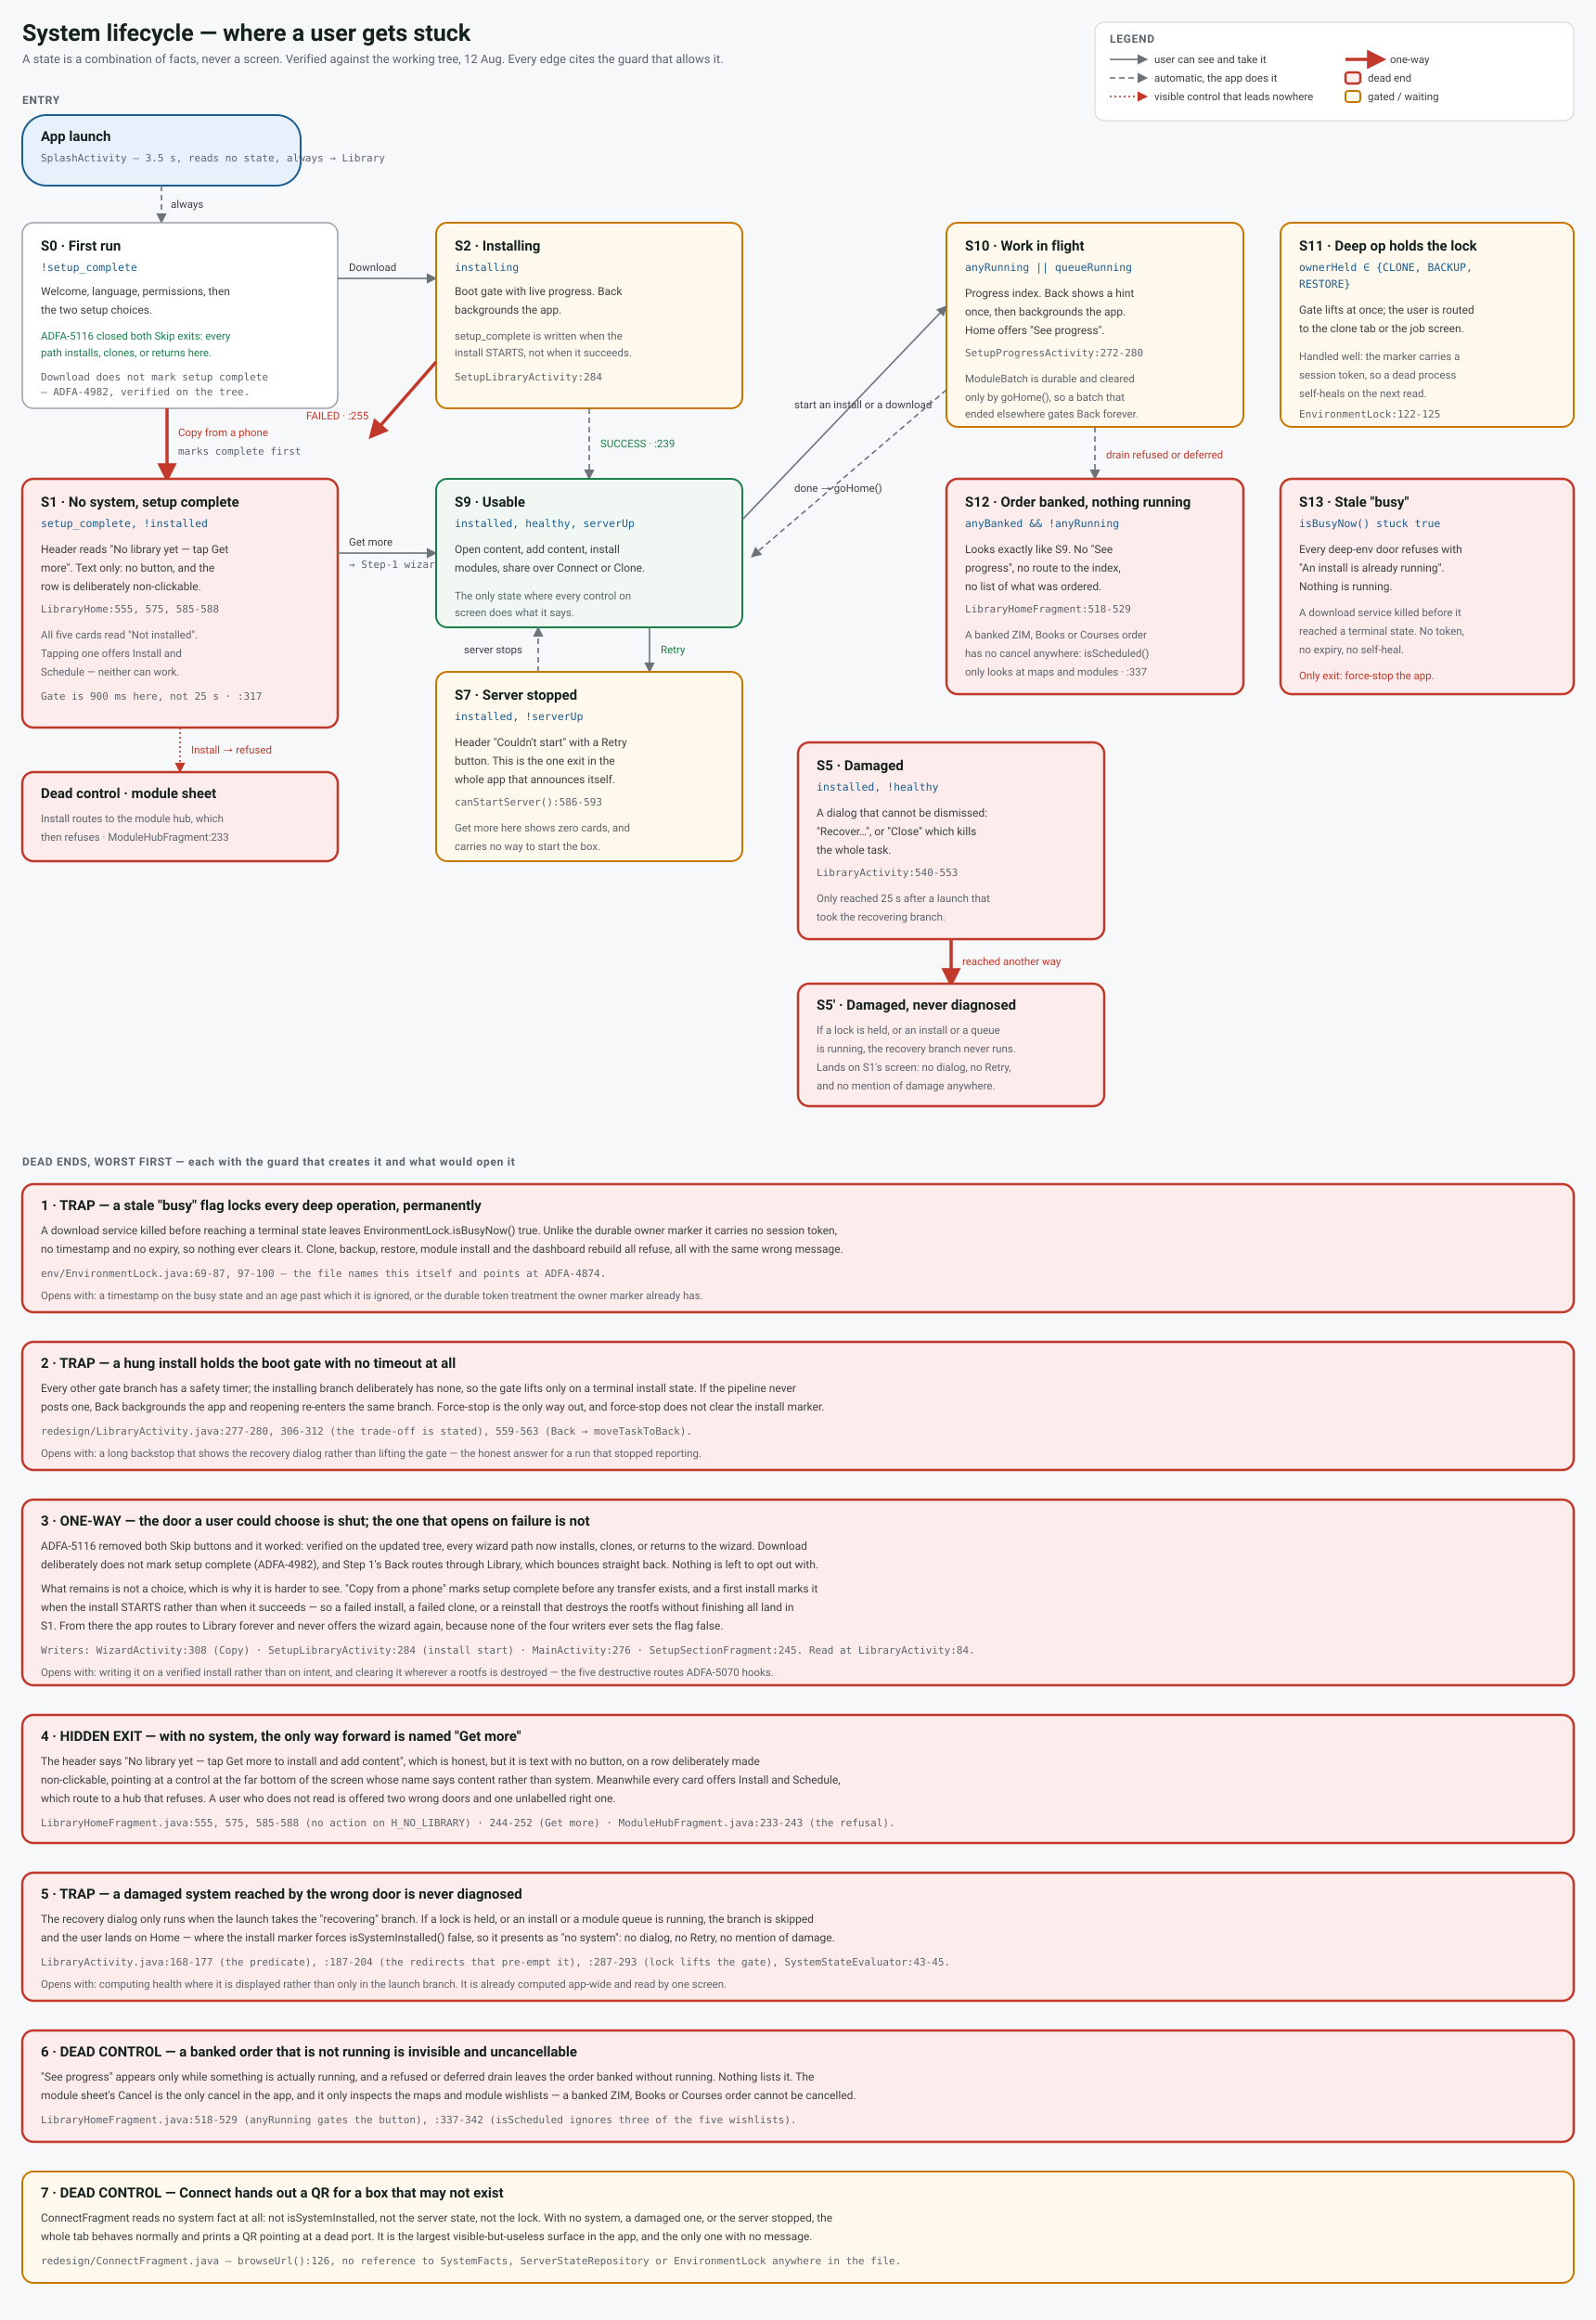
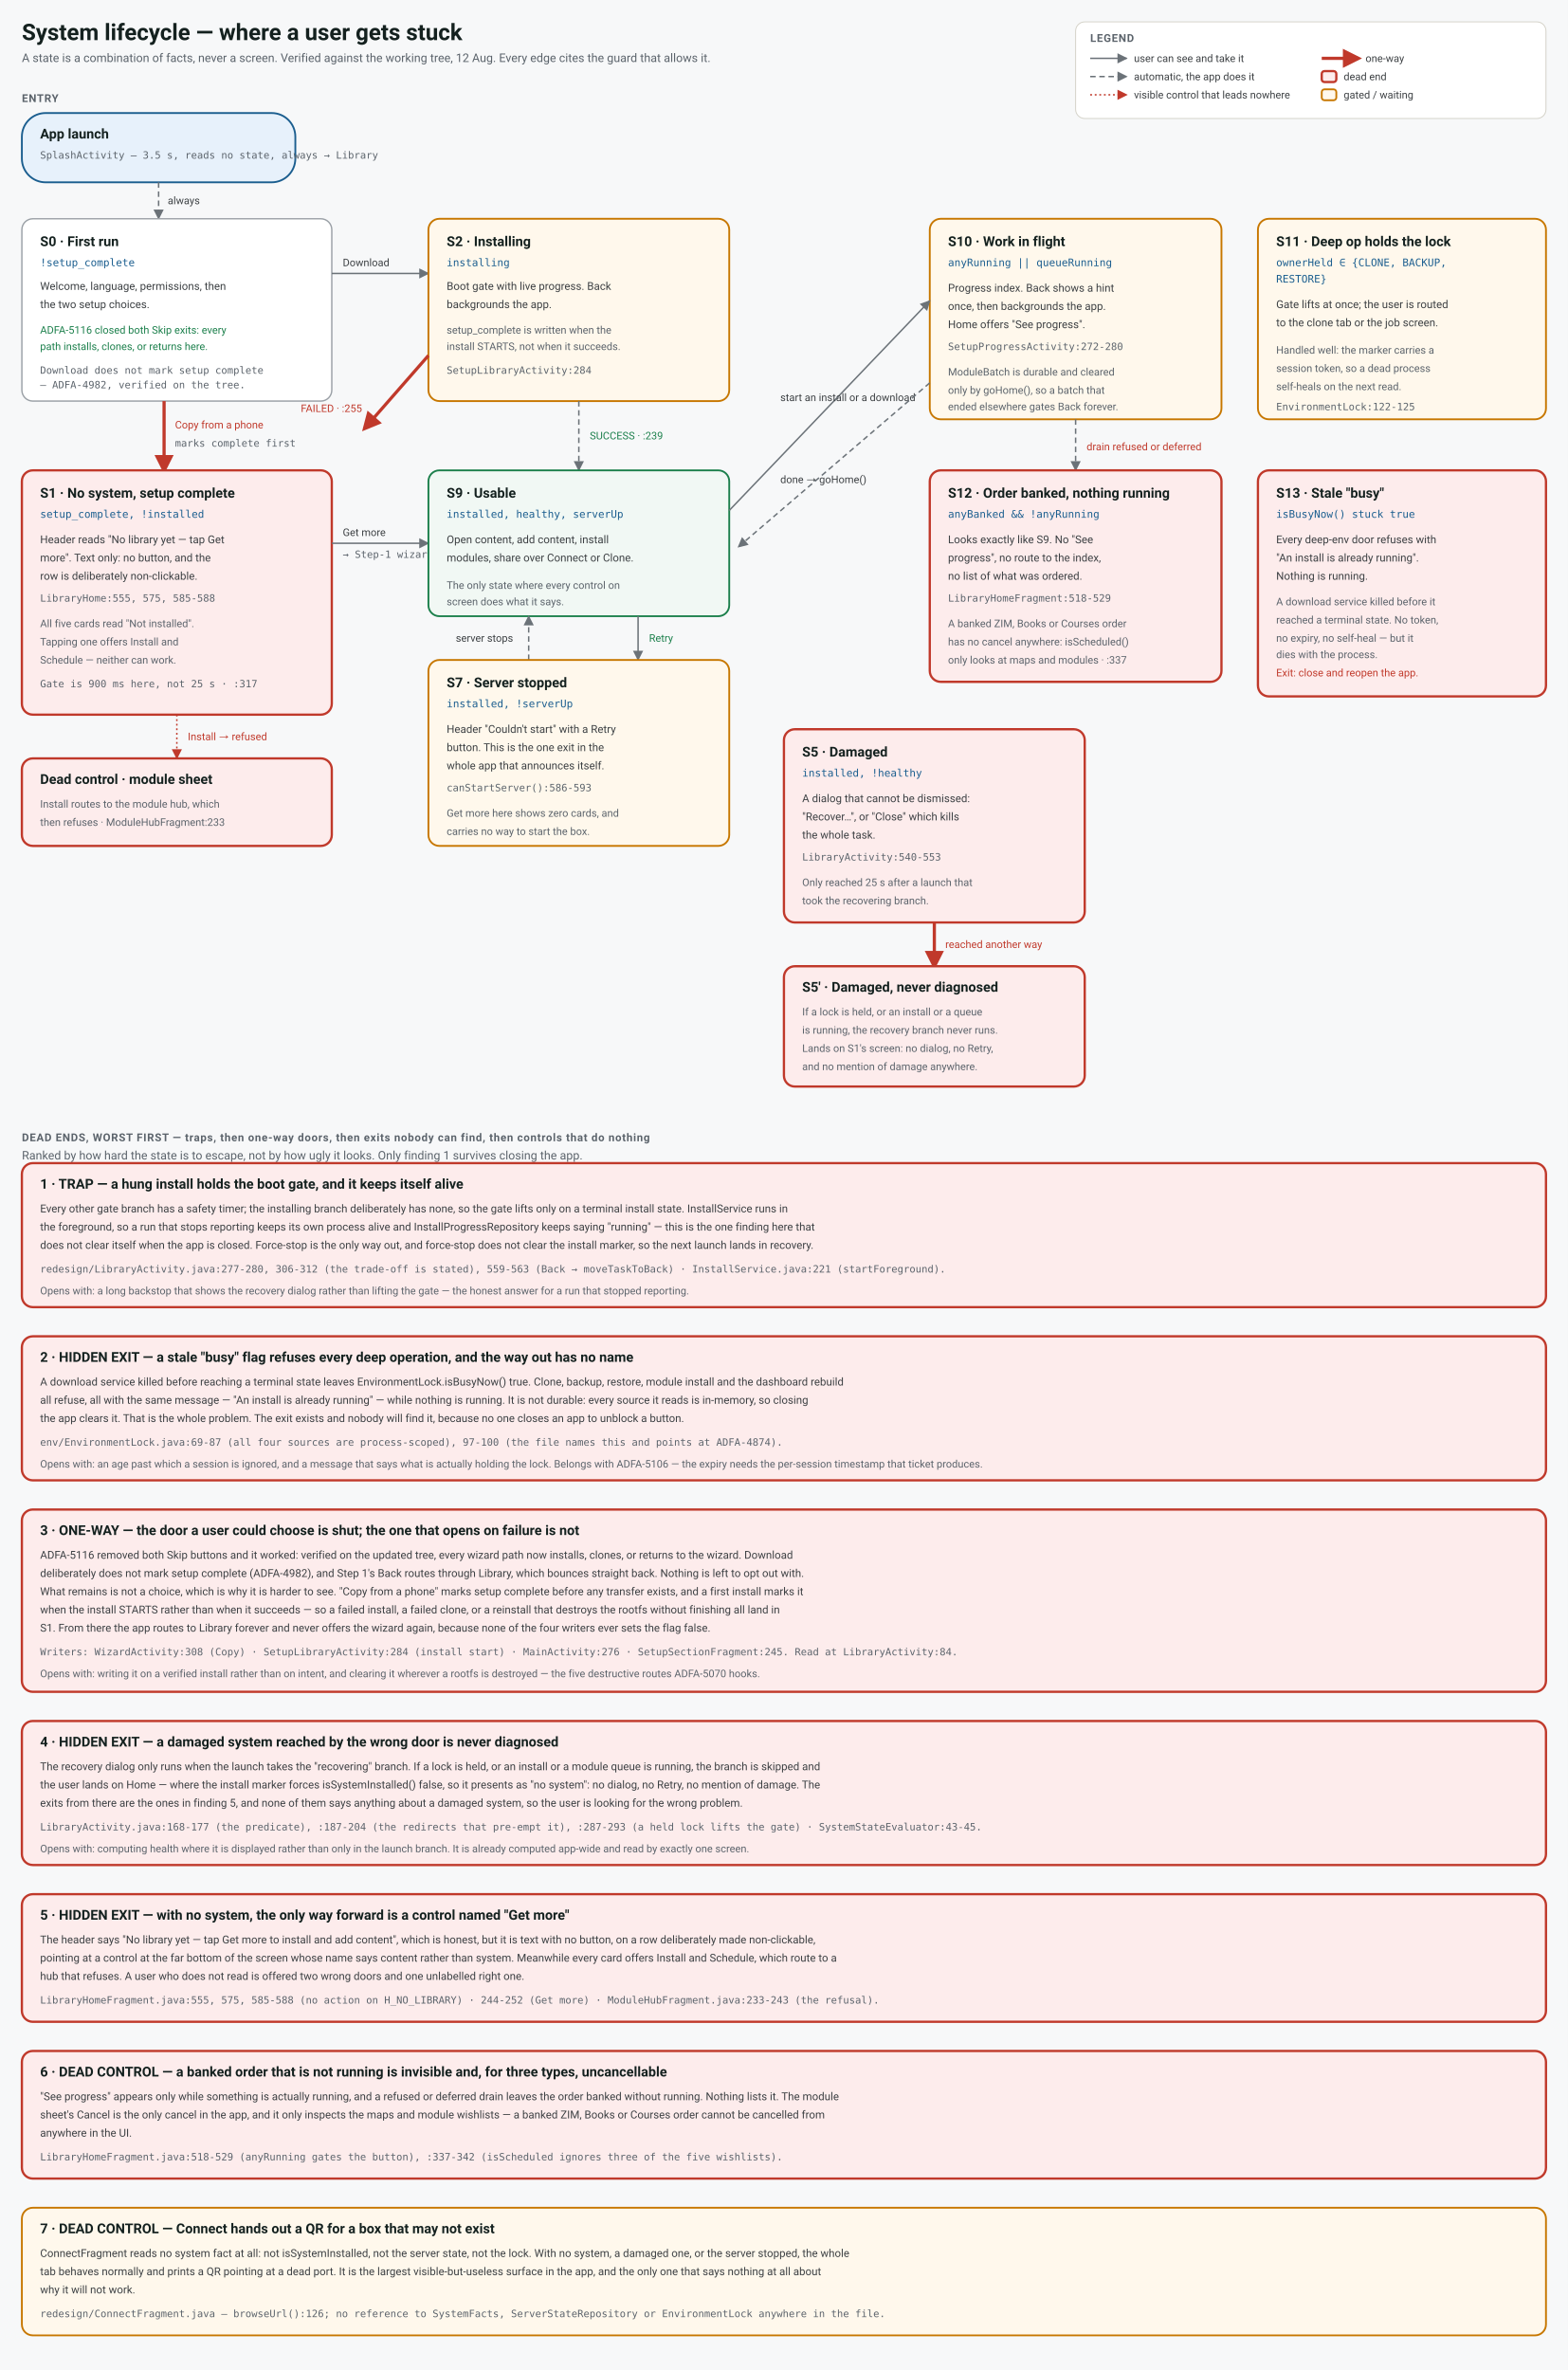
- <svg xmlns="http://www.w3.org/2000/svg" viewBox="0 0 1720 2500" width="1720" height="2500" font-family="Segoe UI, Roboto, Helvetica, Arial, sans-serif">
+ <svg xmlns="http://www.w3.org/2000/svg" viewBox="0 0 1720 2600" width="1720" height="2600" font-family="Segoe UI, Roboto, Helvetica, Arial, sans-serif">
  <style>
  .bg     { fill: #F7F8F9; }
  .st     { fill: #FFFFFF; stroke: #9AA0A6; stroke-width: 1.5; }
  .st-ok  { fill: #F1F8F4; stroke: #1B7F4B; stroke-width: 2; }
  .st-bad { fill: #FDECEC; stroke: #C0392B; stroke-width: 2.5; }
  .st-warn{ fill: #FFF8EC; stroke: #C77700; stroke-width: 2; }
  .entry  { fill: #E7F1FB; stroke: #1B5E8F; stroke-width: 2; }
  .h1     { font-size: 25px; font-weight: 600; fill: #14211F; }
  .h2     { font-size: 15px; font-weight: 600; fill: #14211F; }
  .h3     { font-size: 12px; font-weight: 600; fill: #5B636B; letter-spacing: .06em; }
  .facts  { font-size: 11.5px; fill: #1B5E8F; font-family: Consolas, monospace; }
  .can    { font-size: 12px; fill: #3C4043; }
  .note   { font-size: 11.5px; fill: #5B636B; }
  .code   { font-size: 11px; fill: #5B636B; font-family: Consolas, monospace; }
  .lbl    { font-size: 11.5px; fill: #3C4043; }
  .lblg   { font-size: 11.5px; fill: #1B7F4B; }
  .lblr   { font-size: 11.5px; fill: #C0392B; }
  .sub    { font-size: 13px; fill: #5B636B; }
  .e      { fill: none; stroke: #6B7278; stroke-width: 1.6; }
  .e-auto { fill: none; stroke: #6B7278; stroke-width: 1.6; stroke-dasharray: 6 4; }
  .e-dead { fill: none; stroke: #C0392B; stroke-width: 1.6; stroke-dasharray: 2 3; }
  .e-one  { fill: none; stroke: #C0392B; stroke-width: 3.5; }
</style>
  <defs>
    <marker id="a" viewBox="0 0 10 10" refX="9" refY="5" markerWidth="7" markerHeight="7" orient="auto-start-reverse">
      <path d="M0,0 L10,5 L0,10 z" fill="#6B7278" />
    </marker>
    <marker id="ar" viewBox="0 0 10 10" refX="9" refY="5" markerWidth="7" markerHeight="7" orient="auto-start-reverse">
      <path d="M0,0 L10,5 L0,10 z" fill="#C0392B" />
    </marker>
    <marker id="aw" viewBox="0 0 10 10" refX="8" refY="5" markerWidth="6" markerHeight="6" orient="auto-start-reverse">
      <path d="M0,0 L10,5 L0,10 z" fill="#C0392B" />
    </marker>
  </defs>
-   <rect class="bg" x="0" y="0" width="1720" height="2500" />
+   <rect class="bg" x="0" y="0" width="1720" height="2600" />
  <text class="h1" x="24" y="44">System lifecycle — where a user gets stuck</text>
  <text class="sub" x="24" y="68">A state is a combination of facts, never a screen. Verified against the working tree, 12 Aug. Every edge cites the guard that allows it.</text>
  <rect x="1180" y="24" width="516" height="106" rx="10" fill="#FFFFFF" stroke="#D3D1C7" />
  <text class="h3" x="1196" y="46">LEGEND</text>
  <line class="e" x1="1196" y1="64" x2="1236" y2="64" marker-end="url(#a)" />
  <text class="lbl" x="1244" y="68">user can see and take it</text>
  <line class="e-auto" x1="1196" y1="84" x2="1236" y2="84" marker-end="url(#a)" />
  <text class="lbl" x="1244" y="88">automatic, the app does it</text>
  <line class="e-dead" x1="1196" y1="104" x2="1236" y2="104" marker-end="url(#ar)" />
  <text class="lbl" x="1244" y="108">visible control that leads nowhere</text>
  <line class="e-one" x1="1450" y1="64" x2="1490" y2="64" marker-end="url(#aw)" />
  <text class="lbl" x="1498" y="68">one-way</text>
  <rect class="st-bad" x="1450" y="78" width="16" height="12" rx="3" />
  <text class="lbl" x="1474" y="88">dead end</text>
  <rect class="st-warn" x="1450" y="98" width="16" height="12" rx="3" />
  <text class="lbl" x="1474" y="108">gated / waiting</text>
  <text class="h3" x="24" y="112">ENTRY</text>
  <rect class="entry" x="24" y="124" width="300" height="76" rx="26" />
  <text class="h2" x="44" y="152">App launch</text>
  <text class="code" x="44" y="174">SplashActivity — 3.5 s, reads no state, always → Library</text>
  <path class="e-auto" d="M174,200 L174,240" marker-end="url(#a)" />
  <text class="lbl" x="184" y="224">always</text>
  <rect class="st" x="24" y="240" width="340" height="200" rx="12" />
  <text class="h2" x="44" y="270">S0 · First run</text>
  <text class="facts" x="44" y="292">!setup_complete</text>
  <text class="can" x="44" y="318">Welcome, language, permissions, then</text>
  <text class="can" x="44" y="338">the two setup choices.</text>
  <text class="lblg" x="44" y="366">ADFA-5116 closed both Skip exits: every</text>
  <text class="lblg" x="44" y="384">path installs, clones, or returns here.</text>
  <text class="code" x="44" y="410">Download does not mark setup complete</text>
  <text class="code" x="44" y="426">— ADFA-4982, verified on the tree.</text>
  <path class="e" d="M364,300 L470,300" marker-end="url(#a)" />
  <text class="lbl" x="376" y="292">Download</text>
  <path class="e-one" d="M180,440 L180,516" marker-end="url(#aw)" />
  <text class="lblr" x="192" y="470">Copy from a phone</text>
  <text class="code" x="192" y="490">marks complete first</text>
  <rect class="st-warn" x="470" y="240" width="330" height="200" rx="12" />
  <text class="h2" x="490" y="270">S2 · Installing</text>
  <text class="facts" x="490" y="292">installing</text>
  <text class="can" x="490" y="318">Boot gate with live progress. Back</text>
  <text class="can" x="490" y="338">backgrounds the app.</text>
  <text class="note" x="490" y="366">setup_complete is written when the</text>
  <text class="note" x="490" y="384">install STARTS, not when it succeeds.</text>
  <text class="code" x="490" y="410">SetupLibraryActivity:284</text>
  <path class="e-auto" d="M635,440 L635,516" marker-end="url(#a)" />
  <text class="lblg" x="647" y="482">SUCCESS · :239</text>
  <path class="e-one" d="M470,390 L400,470" marker-end="url(#aw)" />
  <text class="lblr" x="330" y="452">FAILED · :255</text>
  <rect class="st-bad" x="24" y="516" width="340" height="268" rx="12" />
  <text class="h2" x="44" y="546">S1 · No system, setup complete</text>
  <text class="facts" x="44" y="568">setup_complete, !installed</text>
  <text class="can" x="44" y="596">Header reads "No library yet — tap Get</text>
  <text class="can" x="44" y="616">more". Text only: no button, and the</text>
  <text class="can" x="44" y="636">row is deliberately non-clickable.</text>
  <text class="code" x="44" y="660">LibraryHome:555, 575, 585-588</text>
  <text class="note" x="44" y="688">All five cards read "Not installed".</text>
  <text class="note" x="44" y="708">Tapping one offers Install and</text>
  <text class="note" x="44" y="728">Schedule — neither can work.</text>
  <text class="code" x="44" y="754">Gate is 900 ms here, not 25 s · :317</text>
  <path class="e-dead" d="M194,784 L194,832" marker-end="url(#ar)" />
  <text class="lblr" x="206" y="812">Install → refused</text>
  <rect class="st-bad" x="24" y="832" width="340" height="96" rx="12" />
  <text class="h2" x="44" y="860">Dead control · module sheet</text>
  <text class="note" x="44" y="886">Install routes to the module hub, which</text>
  <text class="note" x="44" y="906">then refuses · ModuleHubFragment:233</text>
  <path class="e" d="M364,596 L470,596" marker-end="url(#a)" />
  <text class="lbl" x="376" y="588">Get more</text>
  <text class="code" x="376" y="612">→ Step-1 wizard :248</text>
  <rect class="st-ok" x="470" y="516" width="330" height="160" rx="12" />
  <text class="h2" x="490" y="546">S9 · Usable</text>
  <text class="facts" x="490" y="568">installed, healthy, serverUp</text>
  <text class="can" x="490" y="596">Open content, add content, install</text>
  <text class="can" x="490" y="616">modules, share over Connect or Clone.</text>
  <text class="note" x="490" y="646">The only state where every control on</text>
  <text class="note" x="490" y="664">screen does what it says.</text>
  <path class="e" d="M700,676 L700,724" marker-end="url(#a)" />
  <text class="lblg" x="712" y="704">Retry</text>
  <path class="e-auto" d="M580,724 L580,676" marker-end="url(#a)" />
  <text class="lbl" x="500" y="704">server stops</text>
  <rect class="st-warn" x="470" y="724" width="330" height="204" rx="12" />
  <text class="h2" x="490" y="754">S7 · Server stopped</text>
  <text class="facts" x="490" y="776">installed, !serverUp</text>
  <text class="can" x="490" y="804">Header "Couldn't start" with a Retry</text>
  <text class="can" x="490" y="824">button. This is the one exit in the</text>
  <text class="can" x="490" y="844">whole app that announces itself.</text>
  <text class="code" x="490" y="868">canStartServer():586-593</text>
  <text class="note" x="490" y="896">Get more here shows zero cards, and</text>
  <text class="note" x="490" y="916">carries no way to start the box.</text>
  <rect class="st-warn" x="1020" y="240" width="320" height="220" rx="12" />
  <text class="h2" x="1040" y="270">S10 · Work in flight</text>
  <text class="facts" x="1040" y="292">anyRunning || queueRunning</text>
  <text class="can" x="1040" y="320">Progress index. Back shows a hint</text>
  <text class="can" x="1040" y="340">once, then backgrounds the app.</text>
  <text class="can" x="1040" y="360">Home offers "See progress".</text>
  <text class="code" x="1040" y="384">SetupProgressActivity:272-280</text>
  <text class="note" x="1040" y="412">ModuleBatch is durable and cleared</text>
  <text class="note" x="1040" y="432">only by goHome(), so a batch that</text>
  <text class="note" x="1040" y="450">ended elsewhere gates Back forever.</text>
  <path class="e" d="M800,560 L1020,330" marker-end="url(#a)" />
  <text class="lbl" x="856" y="440">start an install or a download</text>
  <path class="e-auto" d="M1020,420 L810,600" marker-end="url(#a)" />
  <text class="lbl" x="856" y="530">done → goHome()</text>
  <path class="e-auto" d="M1180,460 L1180,516" marker-end="url(#a)" />
  <text class="lblr" x="1192" y="494">drain refused or deferred</text>
  <rect class="st-bad" x="1020" y="516" width="320" height="232" rx="12" />
  <text class="h2" x="1040" y="546">S12 · Order banked, nothing running</text>
  <text class="facts" x="1040" y="568">anyBanked &amp;&amp; !anyRunning</text>
  <text class="can" x="1040" y="596">Looks exactly like S9. No "See</text>
  <text class="can" x="1040" y="616">progress", no route to the index,</text>
  <text class="can" x="1040" y="636">no list of what was ordered.</text>
  <text class="code" x="1040" y="660">LibraryHomeFragment:518-529</text>
  <text class="note" x="1040" y="688">A banked ZIM, Books or Courses order</text>
  <text class="note" x="1040" y="708">has no cancel anywhere: isScheduled()</text>
  <text class="note" x="1040" y="728">only looks at maps and modules · :337</text>
  <rect class="st-warn" x="1380" y="240" width="316" height="220" rx="12" />
  <text class="h2" x="1400" y="270">S11 · Deep op holds the lock</text>
  <text class="facts" x="1400" y="292">ownerHeld ∈ {CLONE, BACKUP,</text>
  <text class="facts" x="1400" y="310">RESTORE}</text>
  <text class="can" x="1400" y="338">Gate lifts at once; the user is routed</text>
  <text class="can" x="1400" y="358">to the clone tab or the job screen.</text>
  <text class="note" x="1400" y="388">Handled well: the marker carries a</text>
  <text class="note" x="1400" y="408">session token, so a dead process</text>
  <text class="note" x="1400" y="428">self-heals on the next read.</text>
  <text class="code" x="1400" y="450">EnvironmentLock:122-125</text>
-   <rect class="st-bad" x="1380" y="516" width="316" height="232" rx="12" />
+   <rect class="st-bad" x="1380" y="516" width="316" height="248" rx="12" />
  <text class="h2" x="1400" y="546">S13 · Stale "busy"</text>
  <text class="facts" x="1400" y="568">isBusyNow() stuck true</text>
  <text class="can" x="1400" y="596">Every deep-env door refuses with</text>
  <text class="can" x="1400" y="616">"An install is already running".</text>
  <text class="can" x="1400" y="636">Nothing is running.</text>
  <text class="note" x="1400" y="664">A download service killed before it</text>
  <text class="note" x="1400" y="684">reached a terminal state. No token,</text>
-   <text class="note" x="1400" y="704">no expiry, no self-heal.</text>
-   <text class="lblr" x="1400" y="732">Only exit: force-stop the app.</text>
+   <text class="note" x="1400" y="704">no expiry, no self-heal — but it</text>
+   <text class="note" x="1400" y="722">dies with the process.</text>
+   <text class="lblr" x="1400" y="742">Exit: close and reopen the app.</text>
  <rect class="st-bad" x="860" y="800" width="330" height="212" rx="12" />
  <text class="h2" x="880" y="830">S5 · Damaged</text>
  <text class="facts" x="880" y="852">installed, !healthy</text>
  <text class="can" x="880" y="880">A dialog that cannot be dismissed:</text>
  <text class="can" x="880" y="900">"Recover…", or "Close" which kills</text>
  <text class="can" x="880" y="920">the whole task.</text>
  <text class="code" x="880" y="944">LibraryActivity:540-553</text>
  <text class="note" x="880" y="972">Only reached 25 s after a launch that</text>
  <text class="note" x="880" y="992">took the recovering branch.</text>
  <path class="e-one" d="M1025,1012 L1025,1060" marker-end="url(#aw)" />
  <text class="lblr" x="1037" y="1040">reached another way</text>
  <rect class="st-bad" x="860" y="1060" width="330" height="132" rx="12" />
  <text class="h2" x="880" y="1088">S5′ · Damaged, never diagnosed</text>
  <text class="note" x="880" y="1114">If a lock is held, or an install or a queue</text>
  <text class="note" x="880" y="1134">is running, the recovery branch never runs.</text>
  <text class="note" x="880" y="1154">Lands on S1's screen: no dialog, no Retry,</text>
  <text class="note" x="880" y="1174">and no mention of damage anywhere.</text>
-   <text class="h3" x="24" y="1256">DEAD ENDS, WORST FIRST — each with the guard that creates it and what would open it</text>
-   <rect class="st-bad" x="24" y="1276" width="1672" height="138" rx="12" />
-   <text class="h2" x="44" y="1304">1 · TRAP — a stale "busy" flag locks every deep operation, permanently</text>
-   <text class="can" x="44" y="1330">A download service killed before reaching a terminal state leaves EnvironmentLock.isBusyNow() true. Unlike the durable owner marker it carries no session token,</text>
-   <text class="can" x="44" y="1350">no timestamp and no expiry, so nothing ever clears it. Clone, backup, restore, module install and the dashboard rebuild all refuse, all with the same wrong message.</text>
-   <text class="code" x="44" y="1376">env/EnvironmentLock.java:69-87, 97-100 — the file names this itself and points at ADFA-4874.</text>
-   <text class="note" x="44" y="1400">Opens with: a timestamp on the busy state and an age past which it is ignored, or the durable token treatment the owner marker already has.</text>
-   <rect class="st-bad" x="24" y="1446" width="1672" height="138" rx="12" />
-   <text class="h2" x="44" y="1474">2 · TRAP — a hung install holds the boot gate with no timeout at all</text>
-   <text class="can" x="44" y="1500">Every other gate branch has a safety timer; the installing branch deliberately has none, so the gate lifts only on a terminal install state. If the pipeline never</text>
-   <text class="can" x="44" y="1520">posts one, Back backgrounds the app and reopening re-enters the same branch. Force-stop is the only way out, and force-stop does not clear the install marker.</text>
-   <text class="code" x="44" y="1546">redesign/LibraryActivity.java:277-280, 306-312 (the trade-off is stated), 559-563 (Back → moveTaskToBack).</text>
-   <text class="note" x="44" y="1570">Opens with: a long backstop that shows the recovery dialog rather than lifting the gate — the honest answer for a run that stopped reporting.</text>
-   <rect class="st-bad" x="24" y="1616" width="1672" height="200" rx="12" />
-   <text class="h2" x="44" y="1644">3 · ONE-WAY — the door a user could choose is shut; the one that opens on failure is not</text>
-   <text class="can" x="44" y="1670">ADFA-5116 removed both Skip buttons and it worked: verified on the updated tree, every wizard path now installs, clones, or returns to the wizard. Download</text>
-   <text class="can" x="44" y="1690">deliberately does not mark setup complete (ADFA-4982), and Step 1's Back routes through Library, which bounces straight back. Nothing is left to opt out with.</text>
-   <text class="can" x="44" y="1716">What remains is not a choice, which is why it is harder to see. "Copy from a phone" marks setup complete before any transfer exists, and a first install marks it</text>
-   <text class="can" x="44" y="1736">when the install STARTS rather than when it succeeds — so a failed install, a failed clone, or a reinstall that destroys the rootfs without finishing all land in</text>
-   <text class="can" x="44" y="1756">S1. From there the app routes to Library forever and never offers the wizard again, because none of the four writers ever sets the flag false.</text>
-   <text class="code" x="44" y="1782">Writers: WizardActivity:308 (Copy) · SetupLibraryActivity:284 (install start) · MainActivity:276 · SetupSectionFragment:245. Read at LibraryActivity:84.</text>
-   <text class="note" x="44" y="1806">Opens with: writing it on a verified install rather than on intent, and clearing it wherever a rootfs is destroyed — the five destructive routes ADFA-5070 hooks.</text>
-   <rect class="st-bad" x="24" y="1848" width="1672" height="138" rx="12" />
-   <text class="h2" x="44" y="1876">4 · HIDDEN EXIT — with no system, the only way forward is named "Get more"</text>
-   <text class="can" x="44" y="1902">The header says "No library yet — tap Get more to install and add content", which is honest, but it is text with no button, on a row deliberately made</text>
-   <text class="can" x="44" y="1922">non-clickable, pointing at a control at the far bottom of the screen whose name says content rather than system. Meanwhile every card offers Install and Schedule,</text>
-   <text class="can" x="44" y="1942">which route to a hub that refuses. A user who does not read is offered two wrong doors and one unlabelled right one.</text>
-   <text class="code" x="44" y="1968">LibraryHomeFragment.java:555, 575, 585-588 (no action on H_NO_LIBRARY) · 244-252 (Get more) · ModuleHubFragment.java:233-243 (the refusal).</text>
-   <rect class="st-bad" x="24" y="2018" width="1672" height="138" rx="12" />
-   <text class="h2" x="44" y="2046">5 · TRAP — a damaged system reached by the wrong door is never diagnosed</text>
-   <text class="can" x="44" y="2072">The recovery dialog only runs when the launch takes the "recovering" branch. If a lock is held, or an install or a module queue is running, the branch is skipped</text>
-   <text class="can" x="44" y="2092">and the user lands on Home — where the install marker forces isSystemInstalled() false, so it presents as "no system": no dialog, no Retry, no mention of damage.</text>
-   <text class="code" x="44" y="2118">LibraryActivity.java:168-177 (the predicate), :187-204 (the redirects that pre-empt it), :287-293 (lock lifts the gate), SystemStateEvaluator:43-45.</text>
-   <text class="note" x="44" y="2142">Opens with: computing health where it is displayed rather than only in the launch branch. It is already computed app-wide and read by one screen.</text>
-   <rect class="st-bad" x="24" y="2188" width="1672" height="120" rx="12" />
-   <text class="h2" x="44" y="2216">6 · DEAD CONTROL — a banked order that is not running is invisible and uncancellable</text>
-   <text class="can" x="44" y="2242">"See progress" appears only while something is actually running, and a refused or deferred drain leaves the order banked without running. Nothing lists it. The</text>
-   <text class="can" x="44" y="2262">module sheet's Cancel is the only cancel in the app, and it only inspects the maps and module wishlists — a banked ZIM, Books or Courses order cannot be cancelled.</text>
-   <text class="code" x="44" y="2288">LibraryHomeFragment.java:518-529 (anyRunning gates the button), :337-342 (isScheduled ignores three of the five wishlists).</text>
-   <rect class="st-warn" x="24" y="2340" width="1672" height="120" rx="12" />
-   <text class="h2" x="44" y="2368">7 · DEAD CONTROL — Connect hands out a QR for a box that may not exist</text>
-   <text class="can" x="44" y="2394">ConnectFragment reads no system fact at all: not isSystemInstalled, not the server state, not the lock. With no system, a damaged one, or the server stopped, the</text>
-   <text class="can" x="44" y="2414">whole tab behaves normally and prints a QR pointing at a dead port. It is the largest visible-but-useless surface in the app, and the only one with no message.</text>
-   <text class="code" x="44" y="2440">redesign/ConnectFragment.java — browseUrl():126, no reference to SystemFacts, ServerStateRepository or EnvironmentLock anywhere in the file.</text>
+   <text class="h3" x="24" y="1252">DEAD ENDS, WORST FIRST — traps, then one-way doors, then exits nobody can find, then controls that do nothing</text>
+   <text class="sub" x="24" y="1272">Ranked by how hard the state is to escape, not by how ugly it looks. Only finding 1 survives closing the app.</text>
+   <rect class="st-bad" x="24" y="1276" width="1672" height="158" rx="12" />
+   <text class="h2" x="44" y="1304">1 · TRAP — a hung install holds the boot gate, and it keeps itself alive</text>
+   <text class="can" x="44" y="1330">Every other gate branch has a safety timer; the installing branch deliberately has none, so the gate lifts only on a terminal install state. InstallService runs in</text>
+   <text class="can" x="44" y="1350">the foreground, so a run that stops reporting keeps its own process alive and InstallProgressRepository keeps saying "running" — this is the one finding here that</text>
+   <text class="can" x="44" y="1370">does not clear itself when the app is closed. Force-stop is the only way out, and force-stop does not clear the install marker, so the next launch lands in recovery.</text>
+   <text class="code" x="44" y="1396">redesign/LibraryActivity.java:277-280, 306-312 (the trade-off is stated), 559-563 (Back → moveTaskToBack) · InstallService.java:221 (startForeground).</text>
+   <text class="note" x="44" y="1420">Opens with: a long backstop that shows the recovery dialog rather than lifting the gate — the honest answer for a run that stopped reporting.</text>
+   <rect class="st-bad" x="24" y="1466" width="1672" height="158" rx="12" />
+   <text class="h2" x="44" y="1494">2 · HIDDEN EXIT — a stale "busy" flag refuses every deep operation, and the way out has no name</text>
+   <text class="can" x="44" y="1520">A download service killed before reaching a terminal state leaves EnvironmentLock.isBusyNow() true. Clone, backup, restore, module install and the dashboard rebuild</text>
+   <text class="can" x="44" y="1540">all refuse, all with the same message — "An install is already running" — while nothing is running. It is not durable: every source it reads is in-memory, so closing</text>
+   <text class="can" x="44" y="1560">the app clears it. That is the whole problem. The exit exists and nobody will find it, because no one closes an app to unblock a button.</text>
+   <text class="code" x="44" y="1586">env/EnvironmentLock.java:69-87 (all four sources are process-scoped), 97-100 (the file names this and points at ADFA-4874).</text>
+   <text class="note" x="44" y="1610">Opens with: an age past which a session is ignored, and a message that says what is actually holding the lock. Belongs with ADFA-5106 — the expiry needs the per-session timestamp that ticket produces.</text>
+   <rect class="st-bad" x="24" y="1656" width="1672" height="200" rx="12" />
+   <text class="h2" x="44" y="1684">3 · ONE-WAY — the door a user could choose is shut; the one that opens on failure is not</text>
+   <text class="can" x="44" y="1710">ADFA-5116 removed both Skip buttons and it worked: verified on the updated tree, every wizard path now installs, clones, or returns to the wizard. Download</text>
+   <text class="can" x="44" y="1730">deliberately does not mark setup complete (ADFA-4982), and Step 1's Back routes through Library, which bounces straight back. Nothing is left to opt out with.</text>
+   <text class="can" x="44" y="1750">What remains is not a choice, which is why it is harder to see. "Copy from a phone" marks setup complete before any transfer exists, and a first install marks it</text>
+   <text class="can" x="44" y="1770">when the install STARTS rather than when it succeeds — so a failed install, a failed clone, or a reinstall that destroys the rootfs without finishing all land in</text>
+   <text class="can" x="44" y="1790">S1. From there the app routes to Library forever and never offers the wizard again, because none of the four writers ever sets the flag false.</text>
+   <text class="code" x="44" y="1816">Writers: WizardActivity:308 (Copy) · SetupLibraryActivity:284 (install start) · MainActivity:276 · SetupSectionFragment:245. Read at LibraryActivity:84.</text>
+   <text class="note" x="44" y="1840">Opens with: writing it on a verified install rather than on intent, and clearing it wherever a rootfs is destroyed — the five destructive routes ADFA-5070 hooks.</text>
+   <rect class="st-bad" x="24" y="1888" width="1672" height="158" rx="12" />
+   <text class="h2" x="44" y="1916">4 · HIDDEN EXIT — a damaged system reached by the wrong door is never diagnosed</text>
+   <text class="can" x="44" y="1942">The recovery dialog only runs when the launch takes the "recovering" branch. If a lock is held, or an install or a module queue is running, the branch is skipped and</text>
+   <text class="can" x="44" y="1962">the user lands on Home — where the install marker forces isSystemInstalled() false, so it presents as "no system": no dialog, no Retry, no mention of damage. The</text>
+   <text class="can" x="44" y="1982">exits from there are the ones in finding 5, and none of them says anything about a damaged system, so the user is looking for the wrong problem.</text>
+   <text class="code" x="44" y="2008">LibraryActivity.java:168-177 (the predicate), :187-204 (the redirects that pre-empt it), :287-293 (a held lock lifts the gate) · SystemStateEvaluator:43-45.</text>
+   <text class="note" x="44" y="2032">Opens with: computing health where it is displayed rather than only in the launch branch. It is already computed app-wide and read by exactly one screen.</text>
+   <rect class="st-bad" x="24" y="2078" width="1672" height="140" rx="12" />
+   <text class="h2" x="44" y="2106">5 · HIDDEN EXIT — with no system, the only way forward is a control named "Get more"</text>
+   <text class="can" x="44" y="2132">The header says "No library yet — tap Get more to install and add content", which is honest, but it is text with no button, on a row deliberately made non-clickable,</text>
+   <text class="can" x="44" y="2152">pointing at a control at the far bottom of the screen whose name says content rather than system. Meanwhile every card offers Install and Schedule, which route to a</text>
+   <text class="can" x="44" y="2172">hub that refuses. A user who does not read is offered two wrong doors and one unlabelled right one.</text>
+   <text class="code" x="44" y="2198">LibraryHomeFragment.java:555, 575, 585-588 (no action on H_NO_LIBRARY) · 244-252 (Get more) · ModuleHubFragment.java:233-243 (the refusal).</text>
+   <rect class="st-bad" x="24" y="2250" width="1672" height="140" rx="12" />
+   <text class="h2" x="44" y="2278">6 · DEAD CONTROL — a banked order that is not running is invisible and, for three types, uncancellable</text>
+   <text class="can" x="44" y="2304">"See progress" appears only while something is actually running, and a refused or deferred drain leaves the order banked without running. Nothing lists it. The module</text>
+   <text class="can" x="44" y="2324">sheet's Cancel is the only cancel in the app, and it only inspects the maps and module wishlists — a banked ZIM, Books or Courses order cannot be cancelled from</text>
+   <text class="can" x="44" y="2344">anywhere in the UI.</text>
+   <text class="code" x="44" y="2370">LibraryHomeFragment.java:518-529 (anyRunning gates the button), :337-342 (isScheduled ignores three of the five wishlists).</text>
+   <rect class="st-warn" x="24" y="2422" width="1672" height="140" rx="12" />
+   <text class="h2" x="44" y="2450">7 · DEAD CONTROL — Connect hands out a QR for a box that may not exist</text>
+   <text class="can" x="44" y="2476">ConnectFragment reads no system fact at all: not isSystemInstalled, not the server state, not the lock. With no system, a damaged one, or the server stopped, the whole</text>
+   <text class="can" x="44" y="2496">tab behaves normally and prints a QR pointing at a dead port. It is the largest visible-but-useless surface in the app, and the only one that says nothing at all about</text>
+   <text class="can" x="44" y="2516">why it will not work.</text>
+   <text class="code" x="44" y="2542">redesign/ConnectFragment.java — browseUrl():126; no reference to SystemFacts, ServerStateRepository or EnvironmentLock anywhere in the file.</text>
</svg>
